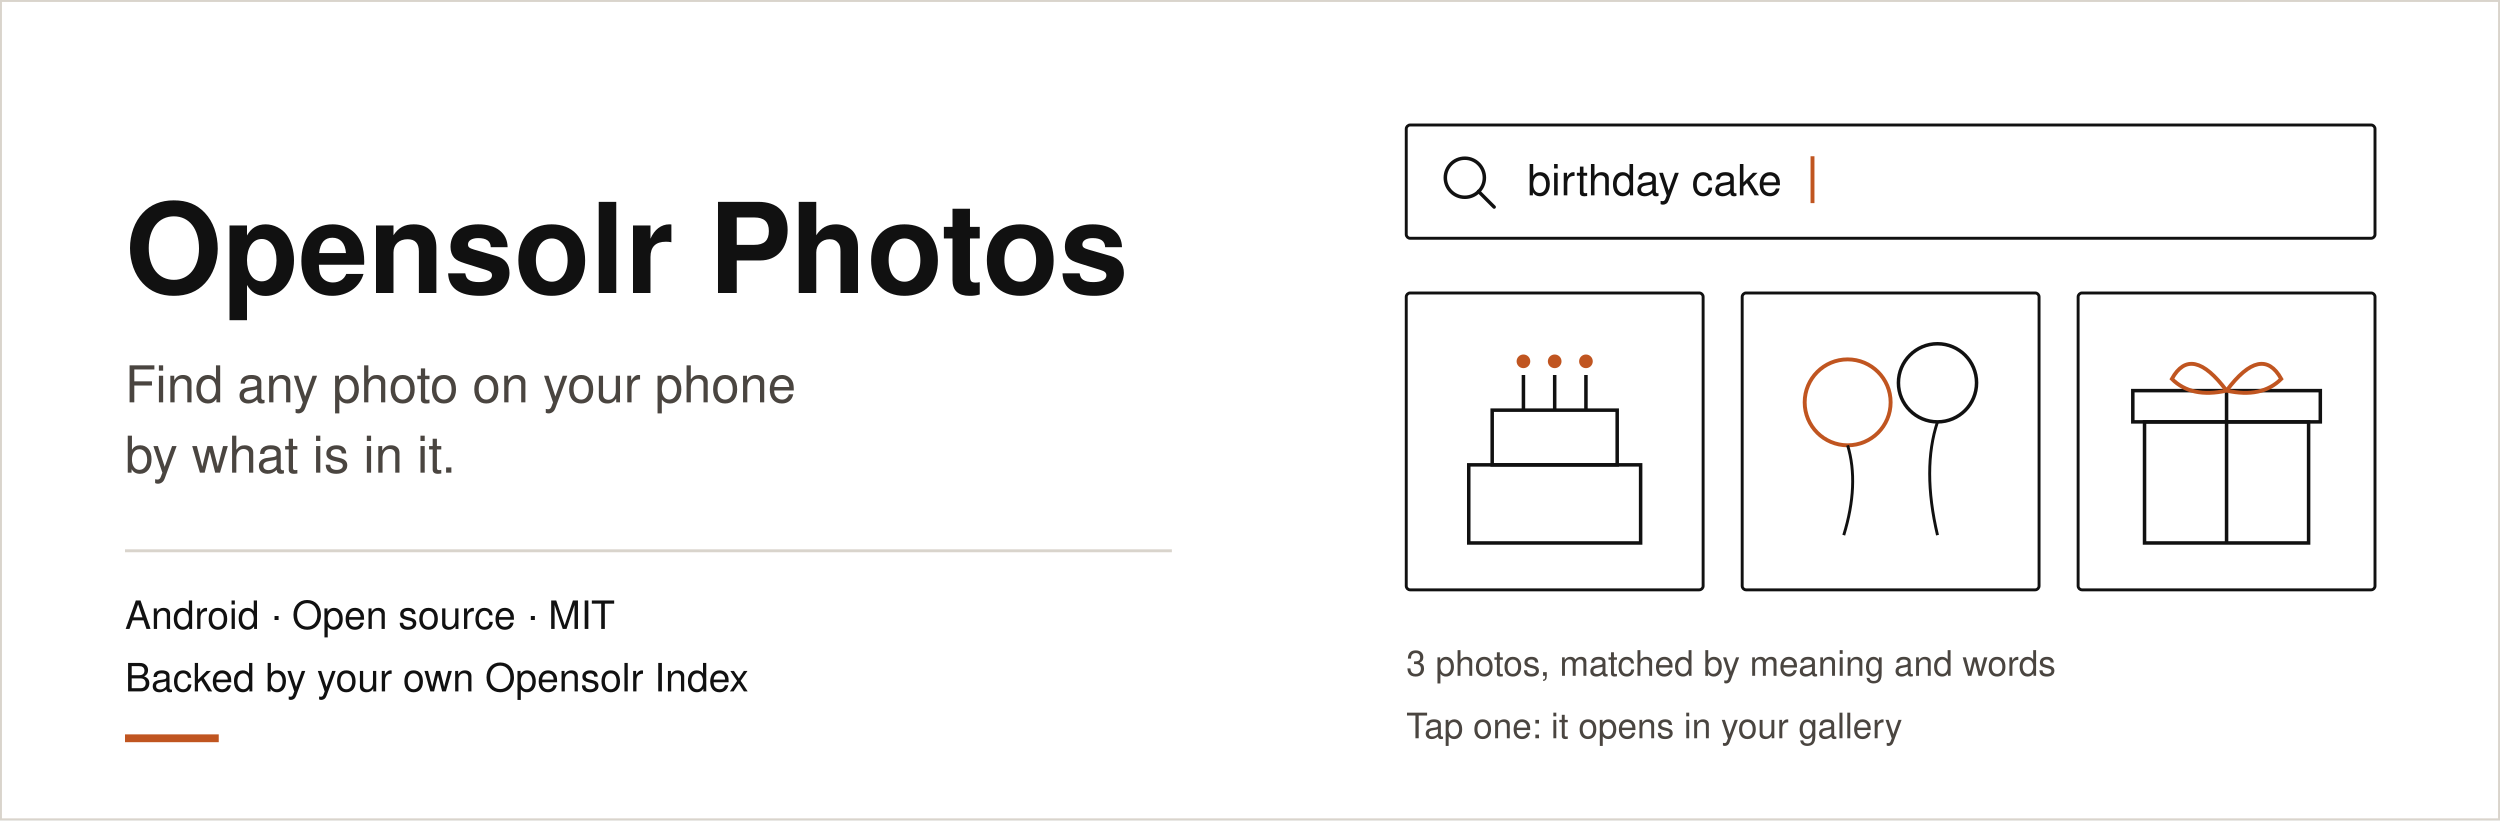
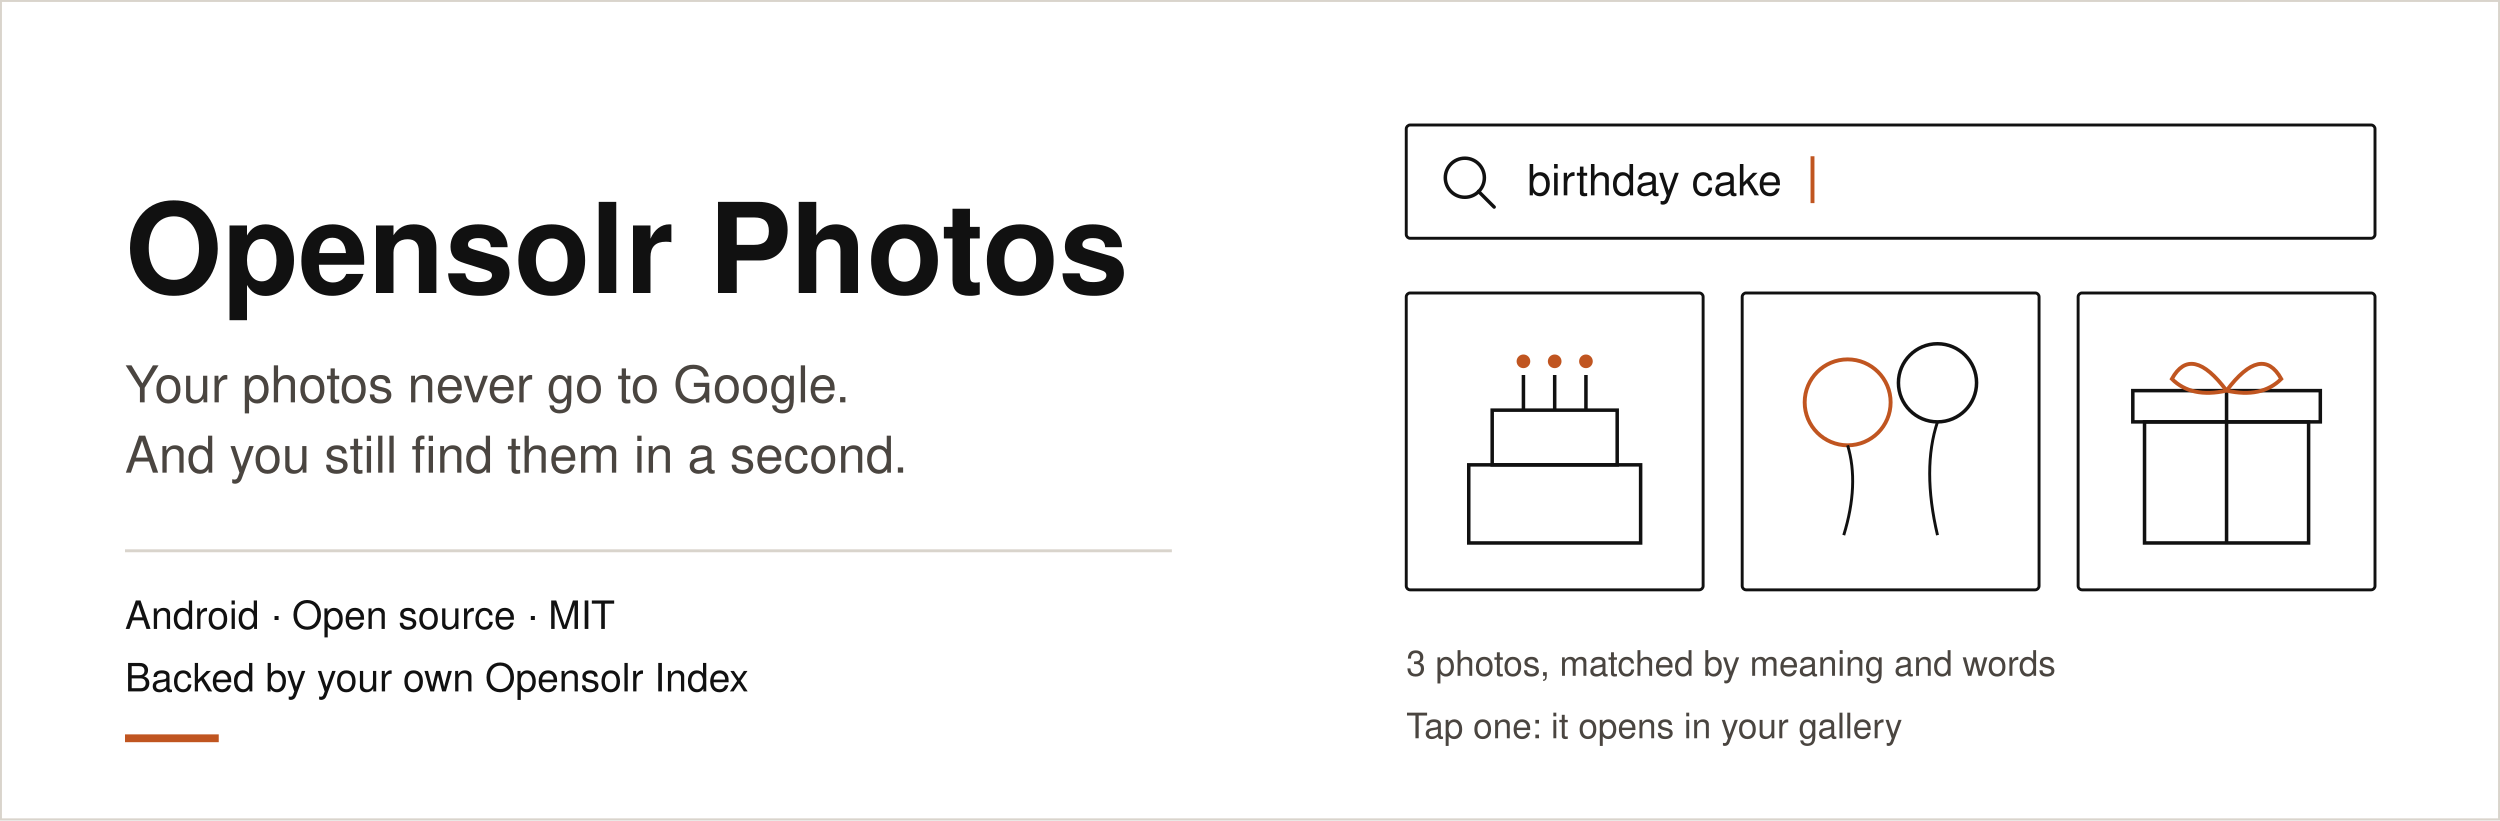
- <svg xmlns="http://www.w3.org/2000/svg" viewBox="0 0 1280 420" role="img" aria-label="Opensolr Photos: find any photo on your phone by what is in it">
+ <svg xmlns="http://www.w3.org/2000/svg" viewBox="0 0 1280 420" role="img" aria-label="Opensolr Photos: your photos never go to Google, and you still find them in a second">
  <rect x="0.5" y="0.5" width="1279" height="419" fill="#ffffff" stroke="#d9d4cc" />
  <g font-family="'Space Grotesk', 'Segoe UI', Helvetica, Arial, sans-serif">
    <text x="64" y="150" font-size="64" font-weight="700" fill="#111111">Opensolr Photos</text>
-     <text x="64" y="206" font-size="26" fill="#4a4540">Find any photo on your phone</text>
-     <text x="64" y="242" font-size="26" fill="#4a4540">by what is in it.</text>
+     <text x="64" y="206" font-size="26" fill="#4a4540">Your photos never go to Google.</text>
+     <text x="64" y="242" font-size="26" fill="#4a4540">And you still find them in a second.</text>
    <line x1="64" y1="282" x2="600" y2="282" stroke="#d9d4cc" stroke-width="1.5" />
    <text x="64" y="322" font-size="20" fill="#111111">Android · Open source · MIT</text>
    <text x="64" y="354" font-size="20" fill="#111111">Backed by your own Opensolr Index</text>
    <rect x="64" y="376" width="48" height="4" fill="#c05520" />
    <rect x="720" y="64" width="496" height="58" rx="2" fill="#ffffff" stroke="#111111" stroke-width="1.5" />
    <circle cx="750" cy="91" r="10" fill="none" stroke="#111111" stroke-width="1.8" />
    <line x1="757" y1="98" x2="765" y2="106" stroke="#111111" stroke-width="1.8" stroke-linecap="round" />
    <text x="782" y="100" font-size="22" fill="#111111">birthday cake</text>
    <line x1="928" y1="80" x2="928" y2="104" stroke="#c05520" stroke-width="2" />
    <rect x="720" y="150" width="152" height="152" rx="2" fill="#ffffff" stroke="#111111" stroke-width="1.5" />
    <rect x="752" y="238" width="88" height="40" fill="none" stroke="#111111" stroke-width="1.8" />
    <rect x="764" y="210" width="64" height="28" fill="none" stroke="#111111" stroke-width="1.8" />
    <line x1="780" y1="210" x2="780" y2="192" stroke="#111111" stroke-width="1.8" />
    <line x1="796" y1="210" x2="796" y2="192" stroke="#111111" stroke-width="1.8" />
    <line x1="812" y1="210" x2="812" y2="192" stroke="#111111" stroke-width="1.8" />
    <circle cx="780" cy="185" r="3.5" fill="#c05520" />
    <circle cx="796" cy="185" r="3.5" fill="#c05520" />
    <circle cx="812" cy="185" r="3.5" fill="#c05520" />
    <rect x="892" y="150" width="152" height="152" rx="2" fill="#ffffff" stroke="#111111" stroke-width="1.5" />
    <circle cx="946" cy="206" r="22" fill="none" stroke="#c05520" stroke-width="2" />
    <circle cx="992" cy="196" r="20" fill="none" stroke="#111111" stroke-width="1.8" />
    <path d="M946 228 q6 20 -2 46" fill="none" stroke="#111111" stroke-width="1.5" />
    <path d="M992 216 q-8 24 0 58" fill="none" stroke="#111111" stroke-width="1.5" />
    <rect x="1064" y="150" width="152" height="152" rx="2" fill="#ffffff" stroke="#111111" stroke-width="1.5" />
    <rect x="1098" y="216" width="84" height="62" fill="none" stroke="#111111" stroke-width="1.8" />
    <rect x="1092" y="200" width="96" height="16" fill="none" stroke="#111111" stroke-width="1.8" />
    <line x1="1140" y1="200" x2="1140" y2="278" stroke="#111111" stroke-width="1.8" />
    <path d="M1140 200 q-18 -24 -28 -6 q10 10 28 6 q18 -24 28 -6 q-10 10 -28 6" fill="none" stroke="#c05520" stroke-width="2" />
    <text x="720" y="346" font-size="18" fill="#4a4540">3 photos, matched by meaning and words</text>
    <text x="720" y="378" font-size="18" fill="#4a4540">Tap one: it opens in your gallery</text>
  </g>
</svg>
